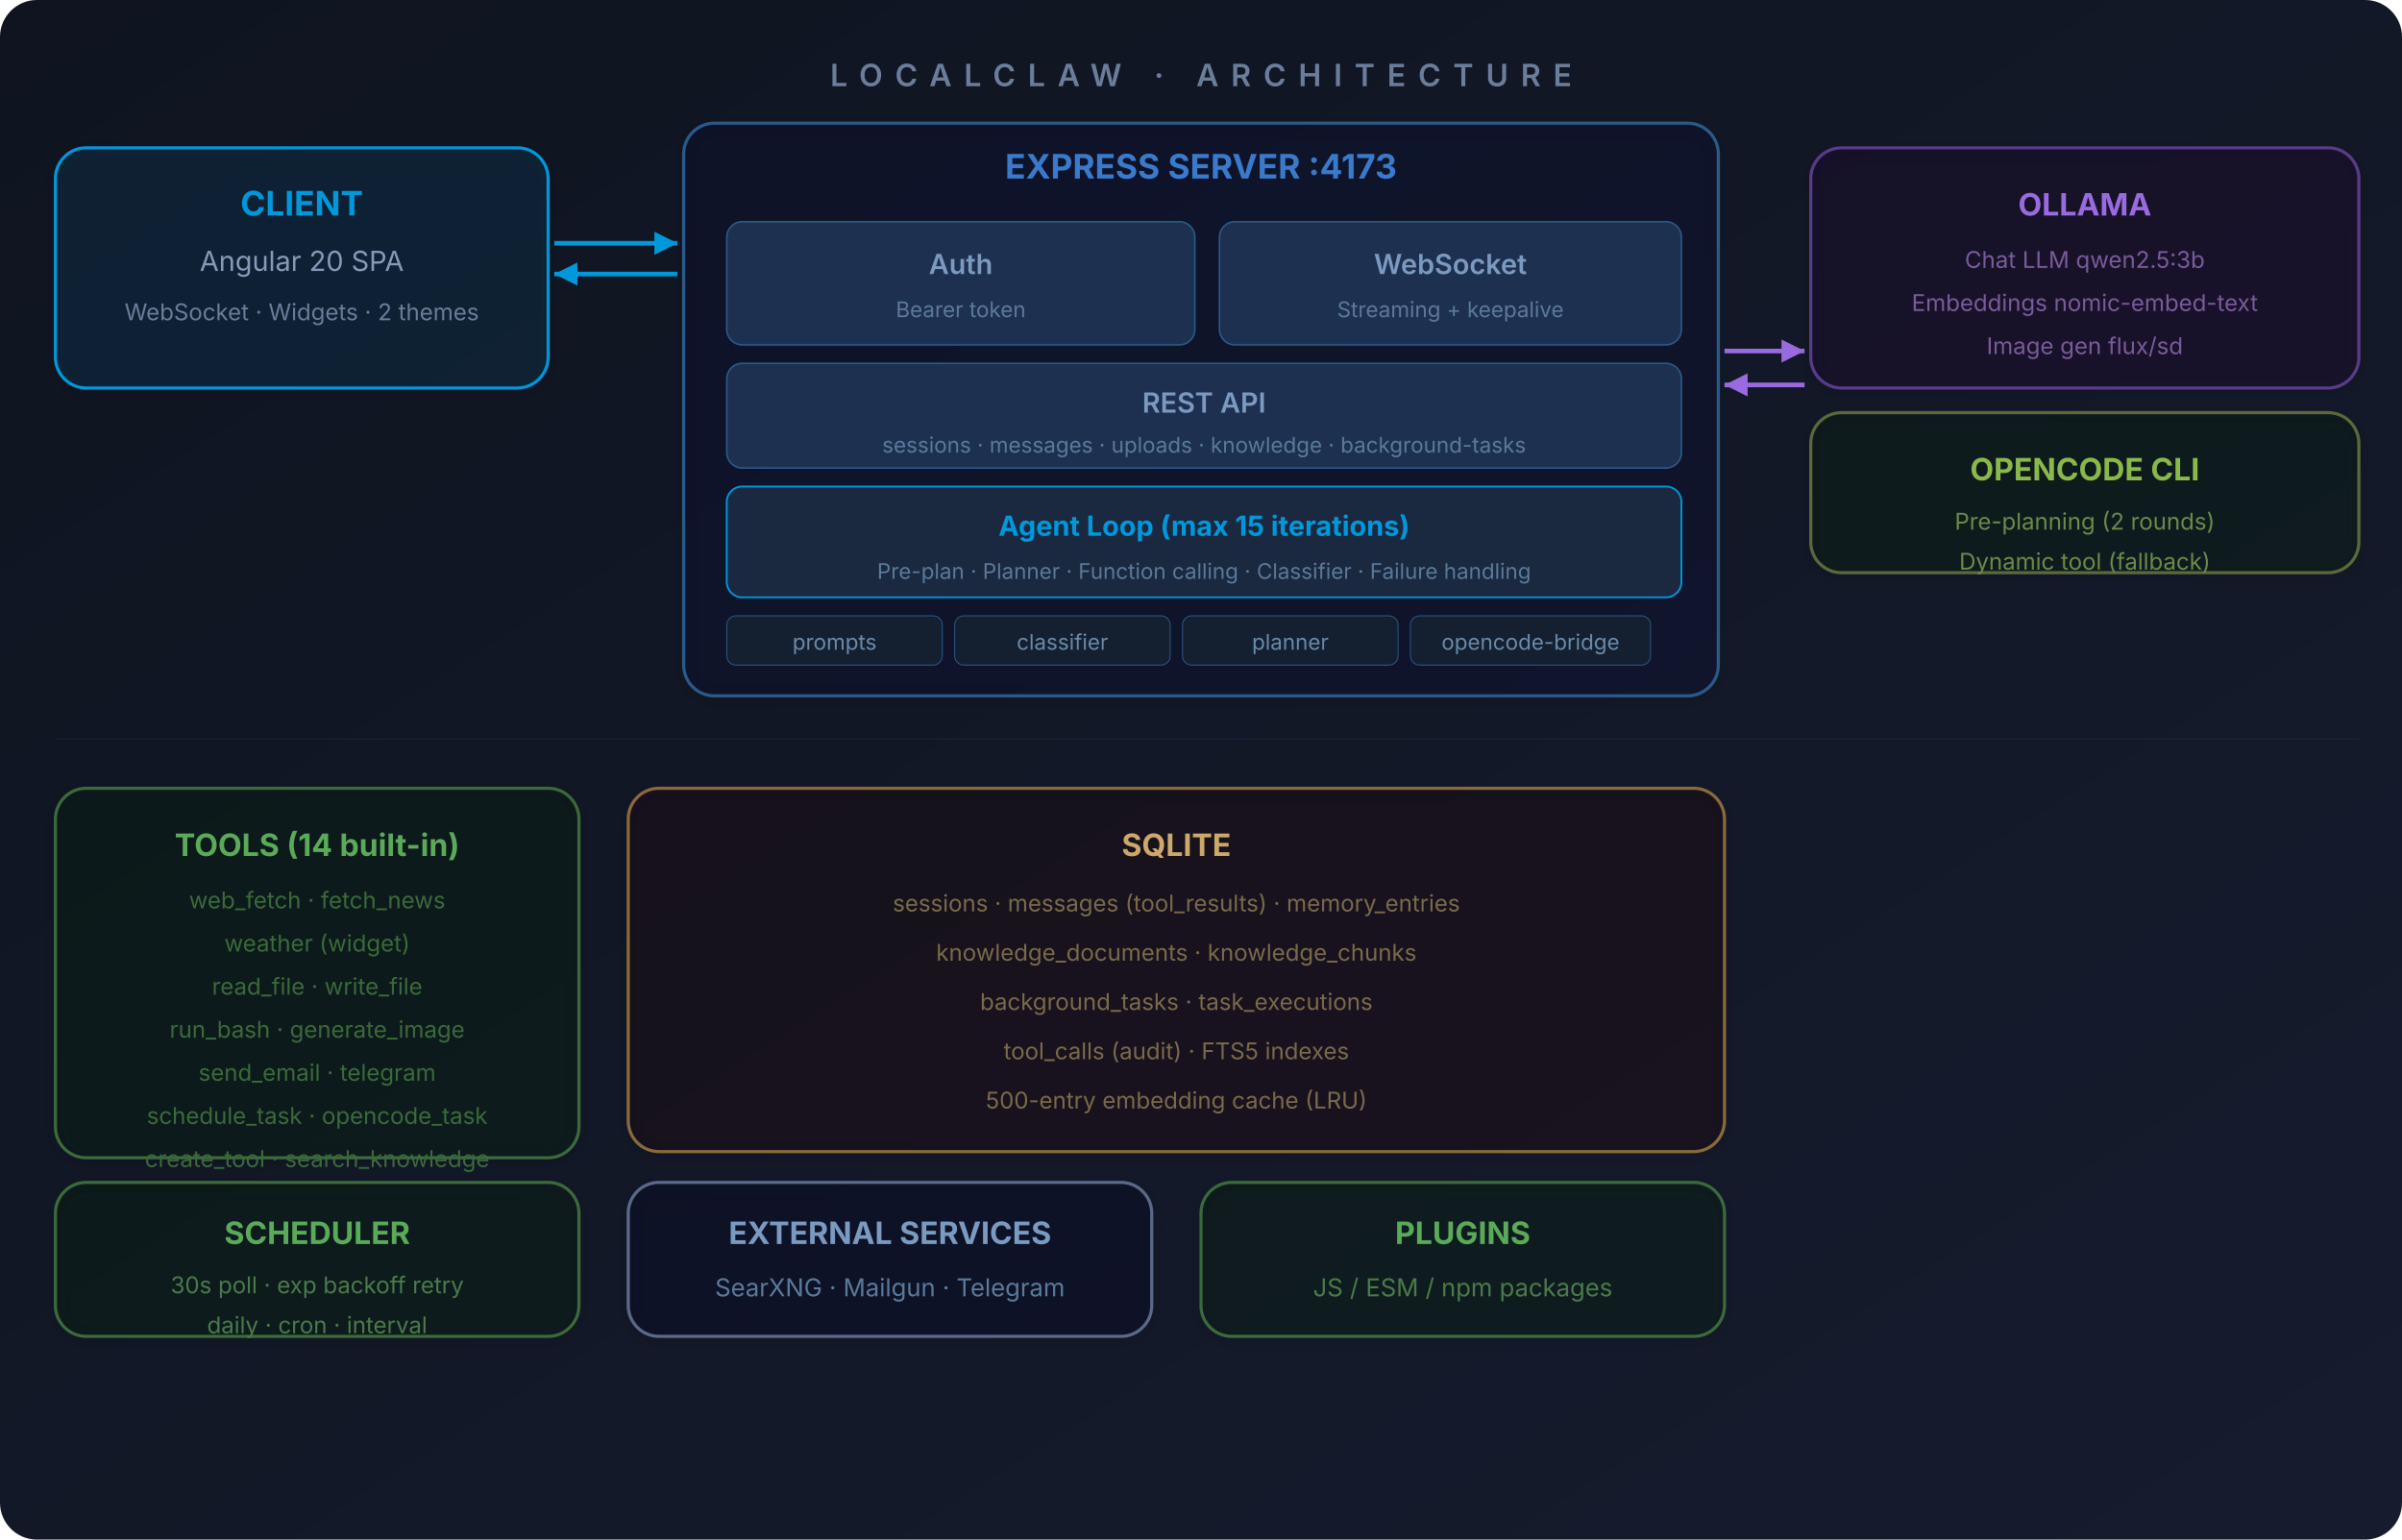
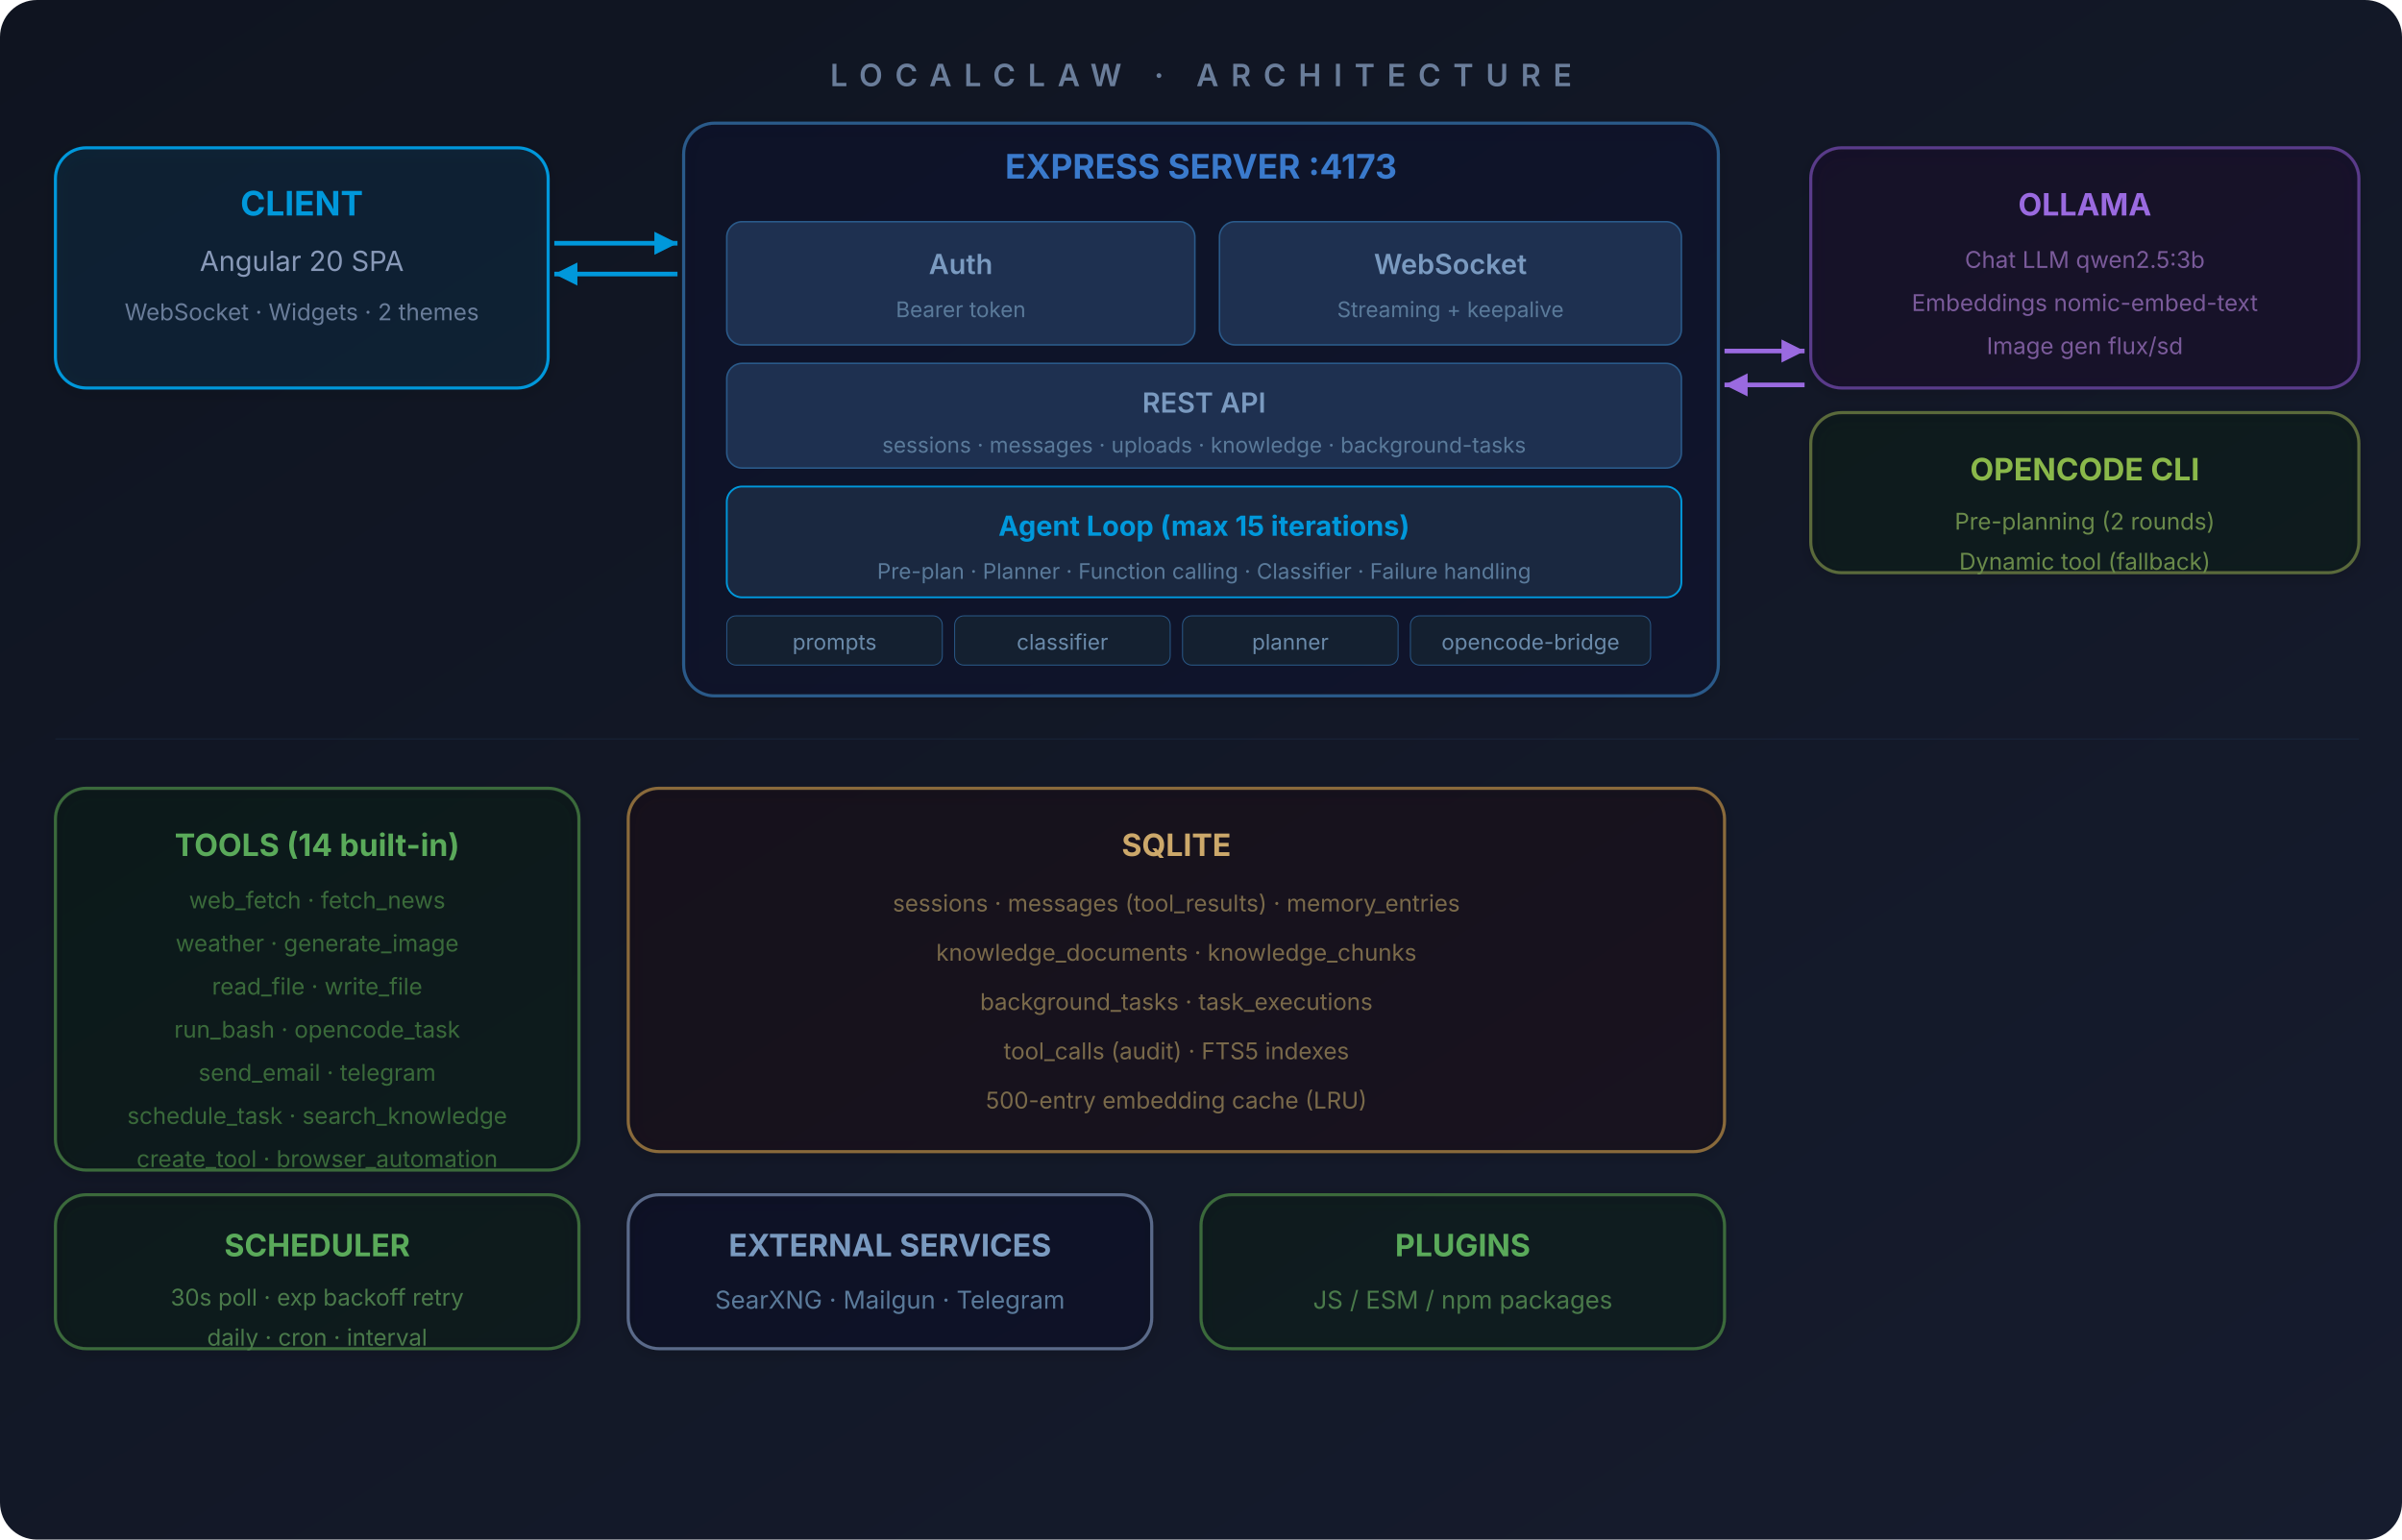
<svg xmlns="http://www.w3.org/2000/svg" viewBox="0 0 780 500" font-family="system-ui, -apple-system, sans-serif">
  <defs>
    <linearGradient id="bg" x1="0" y1="0" x2="1" y2="1">
      <stop offset="0%" stop-color="#0f1420" />
      <stop offset="100%" stop-color="#161c2e" />
    </linearGradient>
    <filter id="sh">
      <feDropShadow dx="0" dy="1" stdDeviation="2" flood-color="#000" flood-opacity="0.3" />
    </filter>
    <marker id="ar" markerWidth="5" markerHeight="5" refX="5" refY="2.5" orient="auto">
      <path d="M0,0 L5,2.5 L0,5 Z" fill="#0098db" />
    </marker>
    <marker id="ap" markerWidth="5" markerHeight="5" refX="5" refY="2.5" orient="auto">
      <path d="M0,0 L5,2.5 L0,5 Z" fill="#9a6ae0" />
    </marker>
  </defs>
  <rect width="780" height="500" rx="12" fill="url(#bg)" />
  <text x="390" y="28" text-anchor="middle" fill="#6a7d9a" font-size="10" font-weight="600" letter-spacing="4">LOCALCLAW · ARCHITECTURE</text>
  <rect x="18" y="48" width="160" height="78" rx="10" fill="#0098db" fill-opacity="0.08" stroke="#0098db" stroke-width="1" filter="url(#sh)" />
  <text x="98" y="70" text-anchor="middle" fill="#0098db" font-size="11" font-weight="700">CLIENT</text>
  <text x="98" y="88" text-anchor="middle" fill="#8899b8" font-size="9">Angular 20 SPA</text>
  <text x="98" y="104" text-anchor="middle" fill="#6a7d9a" font-size="7.5">WebSocket · Widgets · 2 themes</text>
  <line x1="180" y1="79" x2="220" y2="79" stroke="#0098db" stroke-width="1.5" marker-end="url(#ar)" />
  <line x1="220" y1="89" x2="180" y2="89" stroke="#0098db" stroke-width="1.5" marker-end="url(#ar)" />
  <rect x="222" y="40" width="336" height="186" rx="10" fill="#1a2845" fill-opacity="0.12" stroke="#2a5a8a" stroke-width="1" filter="url(#sh)" />
  <text x="390" y="58" text-anchor="middle" fill="#3a7acc" font-size="11" font-weight="700">EXPRESS SERVER  :4173</text>
  <rect x="236" y="72" width="152" height="40" rx="5" fill="#1e3050" stroke="#2a5a8a" stroke-width="0.5" />
  <text x="312" y="89" text-anchor="middle" fill="#7a9ac0" font-size="9" font-weight="600">Auth</text>
  <text x="312" y="103" text-anchor="middle" fill="#5a7a9a" font-size="7">Bearer token</text>
  <rect x="396" y="72" width="150" height="40" rx="5" fill="#1e3050" stroke="#2a5a8a" stroke-width="0.5" />
  <text x="471" y="89" text-anchor="middle" fill="#7a9ac0" font-size="9" font-weight="600">WebSocket</text>
  <text x="471" y="103" text-anchor="middle" fill="#5a7a9a" font-size="7">Streaming + keepalive</text>
  <rect x="236" y="118" width="310" height="34" rx="5" fill="#1e3050" stroke="#2a5a8a" stroke-width="0.5" />
  <text x="391" y="134" text-anchor="middle" fill="#7a9ac0" font-size="9" font-weight="600">REST API</text>
  <text x="391" y="147" text-anchor="middle" fill="#5a7a9a" font-size="7">sessions · messages · uploads · knowledge · background-tasks</text>
  <rect x="236" y="158" width="310" height="36" rx="5" fill="#1a2840" stroke="#0098db" stroke-width="0.6" />
  <text x="391" y="174" text-anchor="middle" fill="#0098db" font-size="9" font-weight="700">Agent Loop  (max 15 iterations)</text>
  <text x="391" y="188" text-anchor="middle" fill="#5a7a9a" font-size="7">Pre-plan · Planner · Function calling · Classifier · Failure handling</text>
  <rect x="236" y="200" width="70" height="16" rx="3" fill="#142030" stroke="#2a5a8a" stroke-width="0.3" />
  <text x="271" y="211" text-anchor="middle" fill="#6a8aaa" font-size="7">prompts</text>
  <rect x="310" y="200" width="70" height="16" rx="3" fill="#142030" stroke="#2a5a8a" stroke-width="0.3" />
  <text x="345" y="211" text-anchor="middle" fill="#6a8aaa" font-size="7">classifier</text>
  <rect x="384" y="200" width="70" height="16" rx="3" fill="#142030" stroke="#2a5a8a" stroke-width="0.3" />
  <text x="419" y="211" text-anchor="middle" fill="#6a8aaa" font-size="7">planner</text>
  <rect x="458" y="200" width="78" height="16" rx="3" fill="#142030" stroke="#2a5a8a" stroke-width="0.3" />
  <text x="497" y="211" text-anchor="middle" fill="#6a8aaa" font-size="7">opencode-bridge</text>
  <line x1="560" y1="114" x2="586" y2="114" stroke="#9a6ae0" stroke-width="1.5" marker-end="url(#ap)" />
  <line x1="586" y1="125" x2="560" y2="125" stroke="#9a6ae0" stroke-width="1.5" marker-end="url(#ap)" />
  <rect x="588" y="48" width="178" height="78" rx="10" fill="#2a1a3a" fill-opacity="0.22" stroke="#5a3a8a" stroke-width="1" filter="url(#sh)" />
  <text x="677" y="70" text-anchor="middle" fill="#9a6ae0" font-size="10" font-weight="700">OLLAMA</text>
  <text x="677" y="87" text-anchor="middle" fill="#7a5a9a" font-size="7.5">Chat LLM qwen2.5:3b</text>
  <text x="677" y="101" text-anchor="middle" fill="#7a5a9a" font-size="7.5">Embeddings nomic-embed-text</text>
  <text x="677" y="115" text-anchor="middle" fill="#7a5a9a" font-size="7.5">Image gen flux/sd</text>
  <rect x="588" y="134" width="178" height="52" rx="10" fill="#1a2a1a" fill-opacity="0.22" stroke="#5a6a3a" stroke-width="1" filter="url(#sh)" />
  <text x="677" y="156" text-anchor="middle" fill="#8ab84a" font-size="10" font-weight="700">OPENCODE CLI</text>
  <text x="677" y="172" text-anchor="middle" fill="#6a8a4a" font-size="7.5">Pre-planning (2 rounds)</text>
  <text x="677" y="185" text-anchor="middle" fill="#6a8a4a" font-size="7.5">Dynamic tool (fallback)</text>
  <line x1="18" y1="240" x2="766" y2="240" stroke="#2a5a8a" stroke-width="0.4" opacity="0.15" />
-   <rect x="18" y="256" width="170" height="120" rx="10" fill="#1a2a1a" fill-opacity="0.22" stroke="#3a6a3a" stroke-width="1" filter="url(#sh)" />
+   <rect x="18" y="256" width="170" height="124" rx="10" fill="#1a2a1a" fill-opacity="0.22" stroke="#3a6a3a" stroke-width="1" filter="url(#sh)" />
  <text x="103" y="278" text-anchor="middle" fill="#5aaa5a" font-size="10" font-weight="700">TOOLS  (14 built-in)</text>
-   <text x="103" y="295" text-anchor="middle" fill="#3a6a3a" font-size="7.5">web_fetch · fetch_news</text>
-   <text x="103" y="309" text-anchor="middle" fill="#3a6a3a" font-size="7.5">weather (widget)</text>
-   <text x="103" y="323" text-anchor="middle" fill="#3a6a3a" font-size="7.5">read_file · write_file</text>
-   <text x="103" y="337" text-anchor="middle" fill="#3a6a3a" font-size="7.5">run_bash · generate_image</text>
-   <text x="103" y="351" text-anchor="middle" fill="#3a6a3a" font-size="7.5">send_email · telegram</text>
-   <text x="103" y="365" text-anchor="middle" fill="#3a6a3a" font-size="7.5">schedule_task · opencode_task</text>
-   <text x="103" y="379" text-anchor="middle" fill="#3a6a3a" font-size="7.5">create_tool · search_knowledge</text>
-   <rect x="18" y="384" width="170" height="50" rx="10" fill="#1a2a1a" fill-opacity="0.22" stroke="#3a6a3a" stroke-width="1" filter="url(#sh)" />
-   <text x="103" y="404" text-anchor="middle" fill="#5aaa5a" font-size="10" font-weight="700">SCHEDULER</text>
-   <text x="103" y="420" text-anchor="middle" fill="#4a7a4a" font-size="7.5">30s poll · exp backoff retry</text>
-   <text x="103" y="433" text-anchor="middle" fill="#4a7a4a" font-size="7.5">daily · cron · interval</text>
-   <rect x="204" y="384" width="170" height="50" rx="10" fill="#1a1a2a" fill-opacity="0.22" stroke="#5a6a8a" stroke-width="1" filter="url(#sh)" />
-   <text x="289" y="404" text-anchor="middle" fill="#7a9ac0" font-size="10" font-weight="700">EXTERNAL SERVICES</text>
-   <text x="289" y="421" text-anchor="middle" fill="#5a7a9a" font-size="8">SearXNG · Mailgun · Telegram</text>
-   <rect x="390" y="384" width="170" height="50" rx="10" fill="#1a2a1a" fill-opacity="0.22" stroke="#3a6a3a" stroke-width="1" filter="url(#sh)" />
-   <text x="475" y="404" text-anchor="middle" fill="#5aaa5a" font-size="10" font-weight="700">PLUGINS</text>
-   <text x="475" y="421" text-anchor="middle" fill="#4a7a4a" font-size="8">JS / ESM / npm packages</text>
+   <text x="103" y="295" text-anchor="middle" fill="#3a6a3a" font-size="7.5">web_fetch  ·  fetch_news</text>
+   <text x="103" y="309" text-anchor="middle" fill="#3a6a3a" font-size="7.5">weather  ·  generate_image</text>
+   <text x="103" y="323" text-anchor="middle" fill="#3a6a3a" font-size="7.5">read_file  ·  write_file</text>
+   <text x="103" y="337" text-anchor="middle" fill="#3a6a3a" font-size="7.5">run_bash  ·  opencode_task</text>
+   <text x="103" y="351" text-anchor="middle" fill="#3a6a3a" font-size="7.5">send_email  ·  telegram</text>
+   <text x="103" y="365" text-anchor="middle" fill="#3a6a3a" font-size="7.5">schedule_task  ·  search_knowledge</text>
+   <text x="103" y="379" text-anchor="middle" fill="#3a6a3a" font-size="7.5">create_tool  ·  browser_automation</text>
+   <rect x="18" y="388" width="170" height="50" rx="10" fill="#1a2a1a" fill-opacity="0.22" stroke="#3a6a3a" stroke-width="1" filter="url(#sh)" />
+   <text x="103" y="408" text-anchor="middle" fill="#5aaa5a" font-size="10" font-weight="700">SCHEDULER</text>
+   <text x="103" y="424" text-anchor="middle" fill="#4a7a4a" font-size="7.5">30s poll · exp backoff retry</text>
+   <text x="103" y="437" text-anchor="middle" fill="#4a7a4a" font-size="7.5">daily · cron · interval</text>
+   <rect x="204" y="388" width="170" height="50" rx="10" fill="#1a1a2a" fill-opacity="0.22" stroke="#5a6a8a" stroke-width="1" filter="url(#sh)" />
+   <text x="289" y="408" text-anchor="middle" fill="#7a9ac0" font-size="10" font-weight="700">EXTERNAL SERVICES</text>
+   <text x="289" y="425" text-anchor="middle" fill="#5a7a9a" font-size="8">SearXNG · Mailgun · Telegram</text>
+   <rect x="390" y="388" width="170" height="50" rx="10" fill="#1a2a1a" fill-opacity="0.22" stroke="#3a6a3a" stroke-width="1" filter="url(#sh)" />
+   <text x="475" y="408" text-anchor="middle" fill="#5aaa5a" font-size="10" font-weight="700">PLUGINS</text>
+   <text x="475" y="425" text-anchor="middle" fill="#4a7a4a" font-size="8">JS / ESM / npm packages</text>
  <rect x="204" y="256" width="356" height="118" rx="10" fill="#2a1a10" fill-opacity="0.22" stroke="#8a6a3a" stroke-width="1" filter="url(#sh)" />
  <text x="382" y="278" text-anchor="middle" fill="#cca86a" font-size="10" font-weight="700">SQLITE</text>
  <text x="382" y="296" text-anchor="middle" fill="#7a6a4a" font-size="7.5">sessions · messages (tool_results) · memory_entries</text>
  <text x="382" y="312" text-anchor="middle" fill="#7a6a4a" font-size="7.5">knowledge_documents · knowledge_chunks</text>
  <text x="382" y="328" text-anchor="middle" fill="#7a6a4a" font-size="7.5">background_tasks · task_executions</text>
  <text x="382" y="344" text-anchor="middle" fill="#7a6a4a" font-size="7.5">tool_calls (audit) · FTS5 indexes</text>
  <text x="382" y="360" text-anchor="middle" fill="#7a6a4a" font-size="7.5">500-entry embedding cache (LRU)</text>
</svg>
